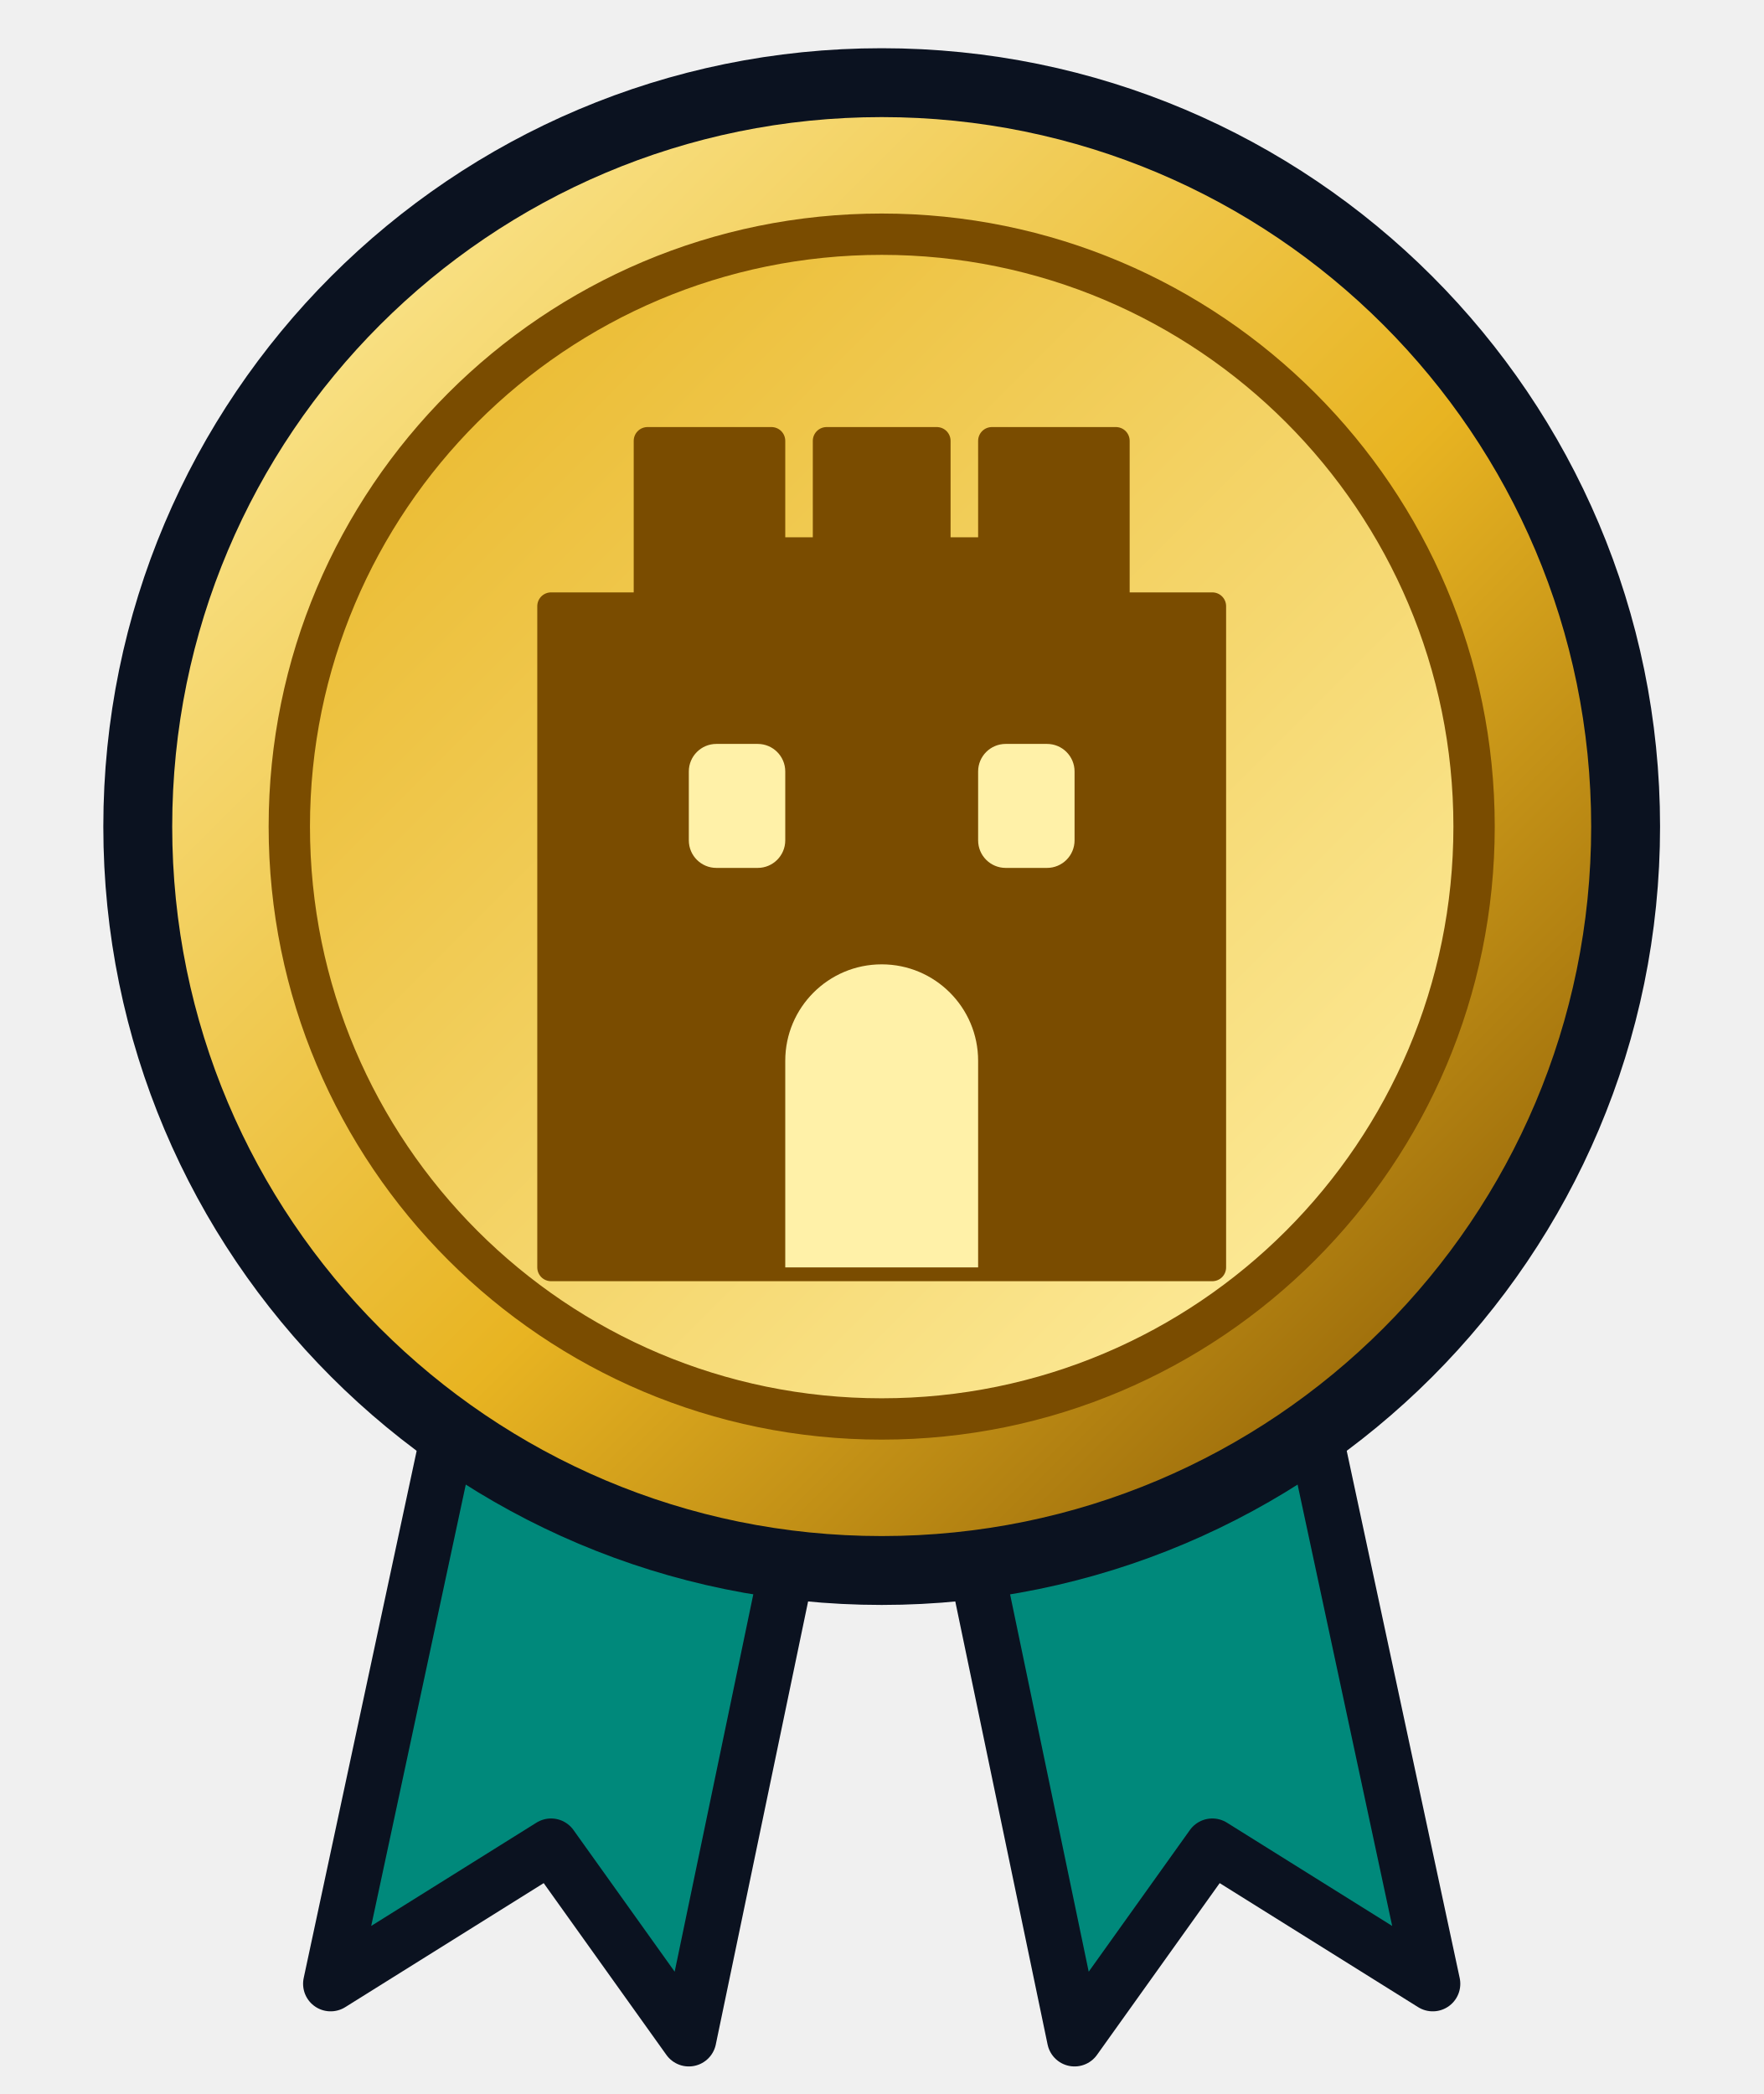
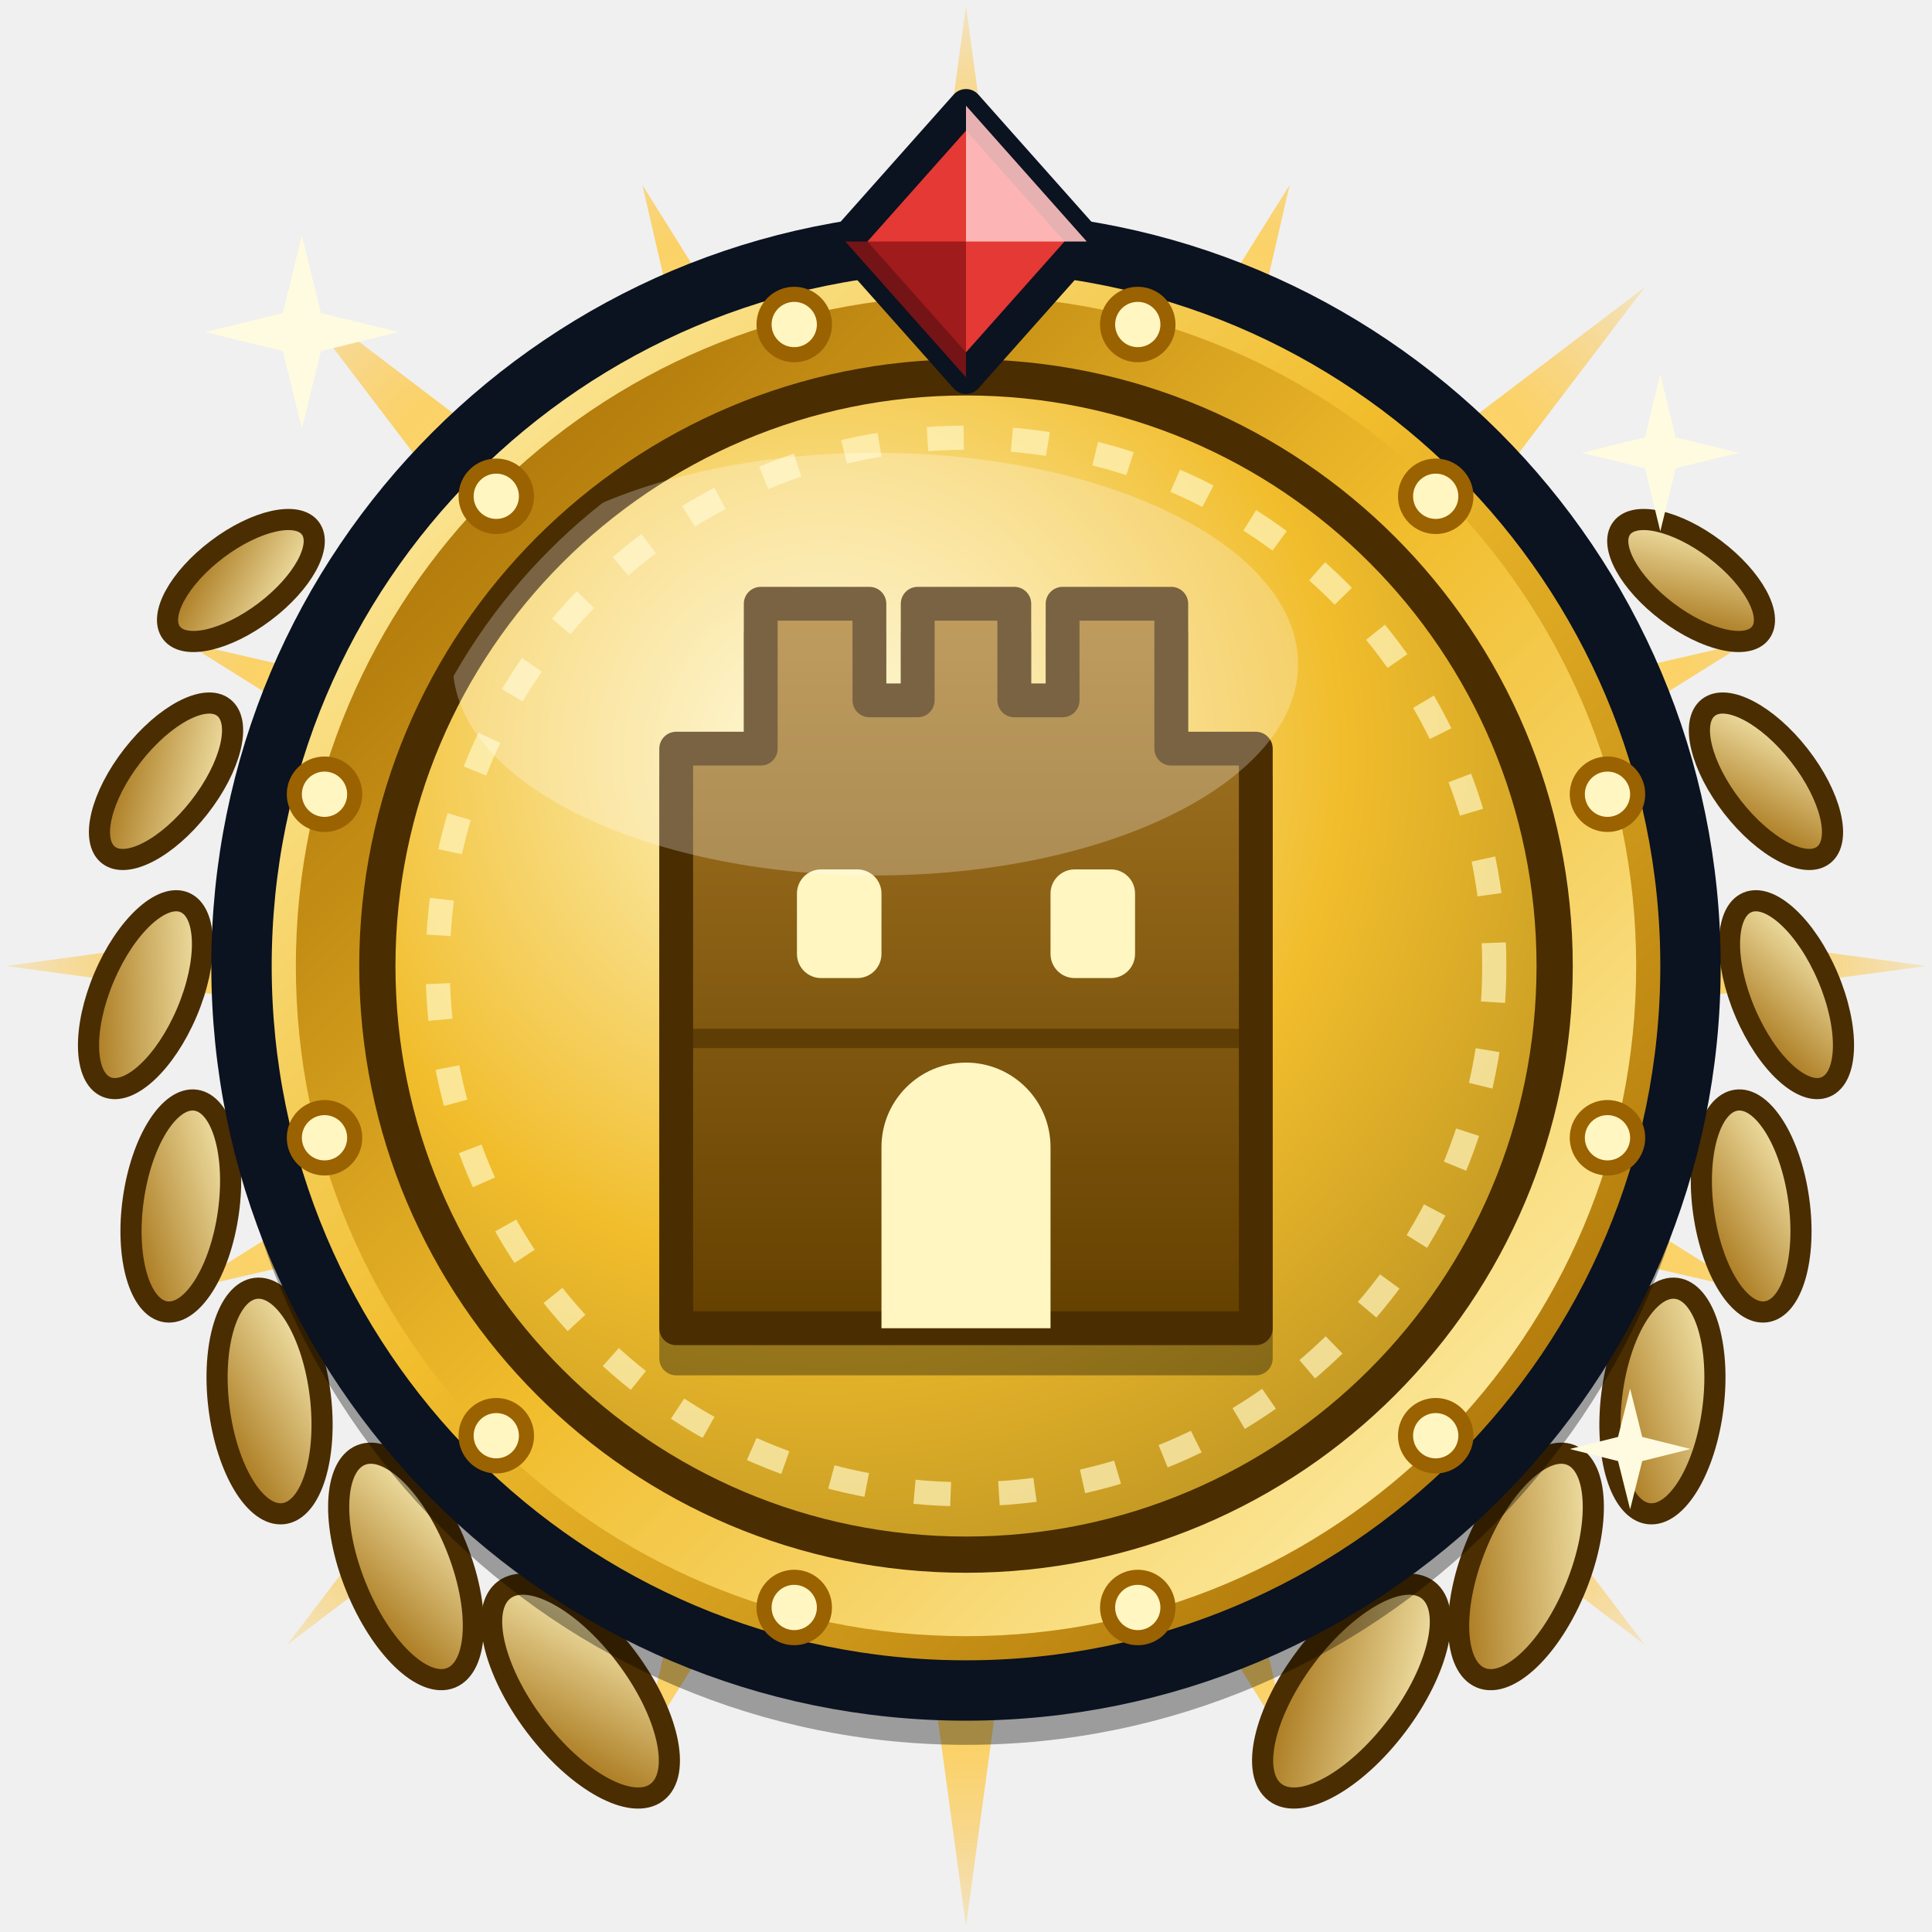
- <svg xmlns="http://www.w3.org/2000/svg" viewBox="0 0 64 76" width="64" height="76">
+ <svg xmlns="http://www.w3.org/2000/svg" viewBox="0 -2 64 64" width="64" height="64">
  <defs>
-     <linearGradient id="metal" x1="0" y1="0" x2="1" y2="1">
-       <stop offset="0" stop-color="#fff1a8" />
-       <stop offset="0.55" stop-color="#e8b422" />
-       <stop offset="1" stop-color="#7a4c00" />
+     <linearGradient id="ring" x1="0" y1="0" x2="1" y2="1">
+       <stop offset="0" stop-color="#fff6c2" />
+       <stop offset="0.45" stop-color="#f1bd2c" />
+       <stop offset="1" stop-color="#9a6200" />
    </linearGradient>
-     <linearGradient id="inner" x1="1" y1="1" x2="0" y2="0">
-       <stop offset="0" stop-color="#fff1a8" />
-       <stop offset="1" stop-color="#e8b422" />
+     <linearGradient id="ringInner" x1="1" y1="1" x2="0" y2="0">
+       <stop offset="0" stop-color="#fff6c2" />
+       <stop offset="0.5" stop-color="#f1bd2c" />
+       <stop offset="1" stop-color="#9a6200" />
    </linearGradient>
+     <radialGradient id="disc" cx="0.38" cy="0.32" r="0.8">
+       <stop offset="0" stop-color="#fff8ce" />
+       <stop offset="0.55" stop-color="#f1bd2c" />
+       <stop offset="1" stop-color="#b58e21" />
+     </radialGradient>
+     <linearGradient id="emb" x1="0" y1="0" x2="0" y2="1">
+       <stop offset="0" stop-color="#a97a26" />
+       <stop offset="1" stop-color="#644000" />
+     </linearGradient>
+     <linearGradient id="leaf" x1="0" y1="0" x2="1" y2="1">
+       <stop offset="0" stop-color="#fff6c2" />
+       <stop offset="1" stop-color="#9a6200" />
+     </linearGradient>
+     <radialGradient id="rays" cx="0.5" cy="0.5" r="0.5">
+       <stop offset="0.4" stop-color="#fff1a0" stop-opacity="1" />
+       <stop offset="0.8" stop-color="#ffc83a" stop-opacity="0.75" />
+       <stop offset="1" stop-color="#ffb000" stop-opacity="0.15" />
+     </radialGradient>
+     <clipPath id="discClip">
+       <circle cx="32" cy="30" r="19.5" />
+     </clipPath>
  </defs>
-   <path d="M18 44 L12 72 L20 67 L25 74 L30 50 Z" fill="#00897b" stroke="#0b1220" stroke-width="2" stroke-linejoin="round" />
-   <path d="M46 44 L52 72 L44 67 L39 74 L34 50 Z" fill="#00897b" stroke="#0b1220" stroke-width="2" stroke-linejoin="round" />
-   <circle cx="32" cy="30" r="27" fill="url(#metal)" stroke="#0b1220" stroke-width="2.5" />
-   <circle cx="32" cy="30" r="21.5" fill="url(#inner)" stroke="#7a4c00" stroke-width="1.5" />
+   <path d="M29.26 18.32 L32.00 -1.80 L34.74 18.32 Z M33.94 18.16 L42.72 4.13 L39.00 20.25 Z M38.32 19.80 L54.49 7.51 L42.20 23.68 Z M41.75 23.00 L57.87 19.28 L43.84 28.06 Z M43.68 27.26 L63.80 30.00 L43.68 32.74 Z M43.84 31.94 L57.87 40.72 L41.75 37.00 Z M42.20 36.32 L54.49 52.49 L38.32 40.20 Z M39.00 39.75 L42.72 55.87 L33.94 41.84 Z M34.74 41.68 L32.00 61.80 L29.26 41.68 Z M30.06 41.84 L21.28 55.87 L25.00 39.75 Z M25.68 40.20 L9.51 52.49 L21.80 36.32 Z M22.25 37.00 L6.13 40.72 L20.16 31.94 Z M20.32 32.74 L0.20 30.00 L20.32 27.26 Z M20.16 28.06 L6.13 19.28 L22.25 23.00 Z M21.80 23.68 L9.51 7.51 L25.68 19.80 Z M25.00 20.25 L21.28 4.13 L30.06 18.16 Z" fill="url(#rays)" />
  <g>
-     <path d="M20 46 V22 H23.5 V16 H28 V20 H30 V16 H34 V20 H36 V16 H40.5 V22 H44 V46 Z" fill="#7a4c00" stroke="#7a4c00" stroke-width="1" stroke-linejoin="round" />
-     <path d="M28.5 46 V38.5 A3.5 3.5 0 0 1 35.5 38.5 V46 Z" fill="#fff1a8" />
-     <rect x="25" y="27" width="3.5" height="4.5" rx="1" fill="#fff1a8" />
-     <rect x="35.5" y="27" width="3.5" height="4.5" rx="1" fill="#fff1a8" />
+     <ellipse cx="44.77" cy="54.02" rx="4.20" ry="1.89" transform="rotate(127.0 44.77 54.02)" fill="url(#leaf)" stroke="#4a2d00" stroke-width="0.7" />
+     <ellipse cx="50.55" cy="49.89" rx="3.98" ry="1.79" transform="rotate(112.0 50.55 49.89)" fill="url(#leaf)" stroke="#4a2d00" stroke-width="0.7" />
+     <ellipse cx="55.07" cy="44.41" rx="3.76" ry="1.69" transform="rotate(97.0 55.07 44.41)" fill="url(#leaf)" stroke="#4a2d00" stroke-width="0.7" />
+     <ellipse cx="58.01" cy="37.95" rx="3.54" ry="1.59" transform="rotate(82.0 58.01 37.95)" fill="url(#leaf)" stroke="#4a2d00" stroke-width="0.7" />
+     <ellipse cx="59.18" cy="30.95" rx="3.32" ry="1.49" transform="rotate(67.0 59.18 30.95)" fill="url(#leaf)" stroke="#4a2d00" stroke-width="0.7" />
+     <ellipse cx="58.50" cy="23.88" rx="3.10" ry="1.40" transform="rotate(52.0 58.50 23.88)" fill="url(#leaf)" stroke="#4a2d00" stroke-width="0.7" />
+     <ellipse cx="56.02" cy="17.23" rx="2.88" ry="1.30" transform="rotate(37.0 56.02 17.23)" fill="url(#leaf)" stroke="#4a2d00" stroke-width="0.7" />
+     <ellipse cx="19.23" cy="54.02" rx="4.20" ry="1.89" transform="rotate(53.0 19.23 54.02)" fill="url(#leaf)" stroke="#4a2d00" stroke-width="0.7" />
+     <ellipse cx="13.45" cy="49.89" rx="3.98" ry="1.79" transform="rotate(68.0 13.45 49.89)" fill="url(#leaf)" stroke="#4a2d00" stroke-width="0.7" />
+     <ellipse cx="8.93" cy="44.41" rx="3.76" ry="1.69" transform="rotate(83.0 8.93 44.41)" fill="url(#leaf)" stroke="#4a2d00" stroke-width="0.7" />
+     <ellipse cx="5.99" cy="37.95" rx="3.54" ry="1.59" transform="rotate(98.0 5.99 37.95)" fill="url(#leaf)" stroke="#4a2d00" stroke-width="0.7" />
+     <ellipse cx="4.82" cy="30.95" rx="3.32" ry="1.49" transform="rotate(113.0 4.82 30.95)" fill="url(#leaf)" stroke="#4a2d00" stroke-width="0.7" />
+     <ellipse cx="5.50" cy="23.88" rx="3.10" ry="1.40" transform="rotate(128.0 5.50 23.88)" fill="url(#leaf)" stroke="#4a2d00" stroke-width="0.7" />
+     <ellipse cx="7.98" cy="17.23" rx="2.88" ry="1.30" transform="rotate(143.0 7.98 17.23)" fill="url(#leaf)" stroke="#4a2d00" stroke-width="0.7" />
  </g>
+   <circle cx="32" cy="31.2" r="24.6" fill="#000" opacity="0.35" />
+   <circle cx="32" cy="30" r="24" fill="url(#ring)" stroke="#0b1220" stroke-width="2" />
+   <circle cx="32" cy="30" r="22.2" fill="url(#ringInner)" />
+   <circle cx="53.25" cy="35.69" r="1" fill="#fff6c2" stroke="#9a6200" stroke-width="0.5" />
+   <circle cx="47.56" cy="45.56" r="1" fill="#fff6c2" stroke="#9a6200" stroke-width="0.5" />
+   <circle cx="37.69" cy="51.25" r="1" fill="#fff6c2" stroke="#9a6200" stroke-width="0.5" />
+   <circle cx="26.31" cy="51.25" r="1" fill="#fff6c2" stroke="#9a6200" stroke-width="0.5" />
+   <circle cx="16.44" cy="45.56" r="1" fill="#fff6c2" stroke="#9a6200" stroke-width="0.5" />
+   <circle cx="10.75" cy="35.69" r="1" fill="#fff6c2" stroke="#9a6200" stroke-width="0.5" />
+   <circle cx="10.75" cy="24.31" r="1" fill="#fff6c2" stroke="#9a6200" stroke-width="0.5" />
+   <circle cx="16.44" cy="14.44" r="1" fill="#fff6c2" stroke="#9a6200" stroke-width="0.5" />
+   <circle cx="26.31" cy="8.75" r="1" fill="#fff6c2" stroke="#9a6200" stroke-width="0.5" />
+   <circle cx="37.69" cy="8.75" r="1" fill="#fff6c2" stroke="#9a6200" stroke-width="0.5" />
+   <circle cx="47.56" cy="14.44" r="1" fill="#fff6c2" stroke="#9a6200" stroke-width="0.5" />
+   <circle cx="53.25" cy="24.31" r="1" fill="#fff6c2" stroke="#9a6200" stroke-width="0.5" />
+   <circle cx="32" cy="30" r="19.5" fill="url(#disc)" stroke="#4a2d00" stroke-width="1.2" />
+   <circle cx="32" cy="30" r="17.5" fill="none" stroke="#fff6c2" stroke-width="0.8" stroke-dasharray="1.2 1.6" opacity="0.7" />
+   <g transform="translate(0 1)" opacity="0.35">
+     <g transform="translate(32 30) scale(0.8) translate(-32 -31)">
+       <path d="M20 46 V22 H23.5 V16 H28 V20 H30 V16 H34 V20 H36 V16 H40.5 V22 H44 V46 Z" fill="#000" stroke="#000" stroke-width="1.4" stroke-linejoin="round" />
+       <path d="M28.5 46 V38.5 A3.5 3.5 0 0 1 35.5 38.5 V46 Z" fill="#000" />
+       <rect x="25" y="27" width="3.5" height="4.5" rx="1" fill="#000" />
+       <rect x="35.5" y="27" width="3.5" height="4.5" rx="1" fill="#000" />
+       <path d="M20 34 H44" stroke="#000" stroke-width="0.8" opacity="0.6" />
+     </g>
+   </g>
+   <g transform="translate(32 30) scale(0.8) translate(-32 -31)">
+     <path d="M20 46 V22 H23.5 V16 H28 V20 H30 V16 H34 V20 H36 V16 H40.5 V22 H44 V46 Z" fill="url(#emb)" stroke="#4a2d00" stroke-width="1.4" stroke-linejoin="round" />
+     <path d="M28.5 46 V38.5 A3.5 3.5 0 0 1 35.5 38.5 V46 Z" fill="#fff6c2" />
+     <rect x="25" y="27" width="3.5" height="4.5" rx="1" fill="#fff6c2" />
+     <rect x="35.5" y="27" width="3.5" height="4.5" rx="1" fill="#fff6c2" />
+     <path d="M20 34 H44" stroke="#4a2d00" stroke-width="0.8" opacity="0.6" />
+   </g>
+   <ellipse cx="29" cy="20" rx="14" ry="7" fill="#fff" opacity="0.26" clip-path="url(#discClip)" />
+   <path d="M32 1.5 L36 6 L32 10.5 L28 6 Z" fill="#e53935" stroke="#0b1220" stroke-width="1.1" stroke-linejoin="round" />
+   <path d="M32 1.5 L36 6 L32 6 Z" fill="#ffc2c2" opacity="0.9" />
+   <path d="M32 10.5 L28 6 L32 6 Z" fill="#8e1414" opacity="0.8" />
+   <path d="M13.20,9.00L10.63,9.63L10.00,12.20L9.37,9.63L6.80,9.00L9.37,8.37L10.00,5.80L10.63,8.37Z" fill="#fffbe0" />
+   <path d="M57.60,13.00L55.51,13.51L55.00,15.60L54.49,13.51L52.40,13.00L54.49,12.49L55.00,10.40L55.51,12.49Z" fill="#fffbe0" />
+   <path d="M56.00,46.00L54.40,46.40L54.00,48.00L53.60,46.40L52.00,46.00L53.60,45.60L54.00,44.00L54.40,45.60Z" fill="#fffbe0" />
</svg>
